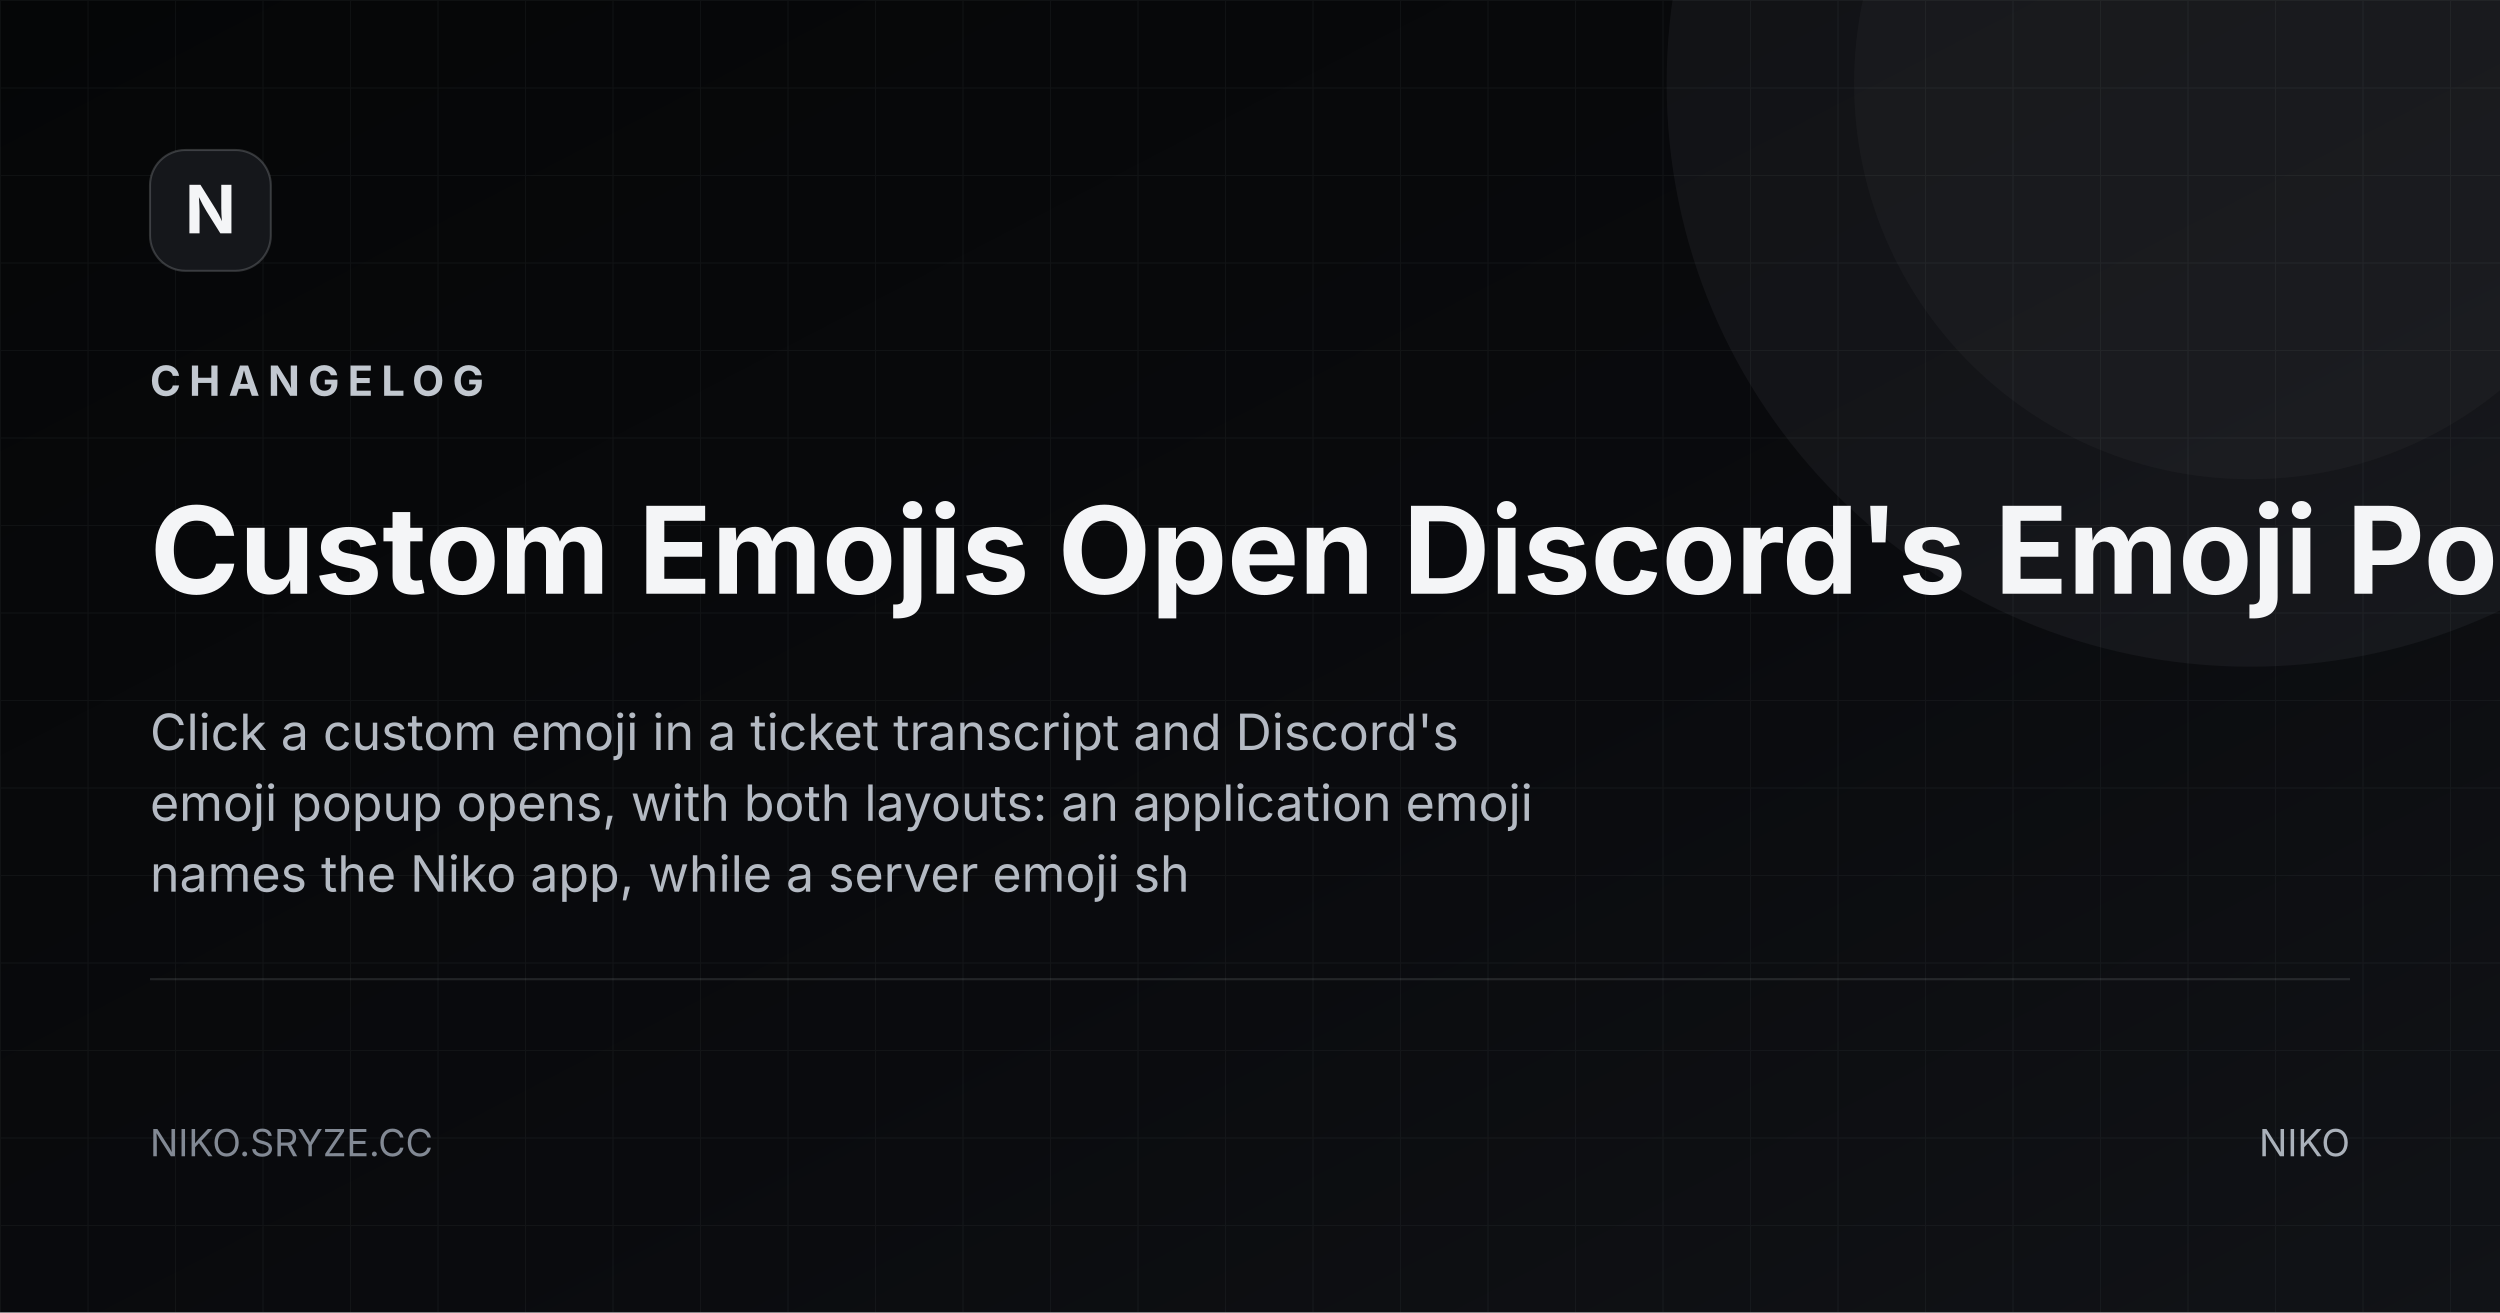
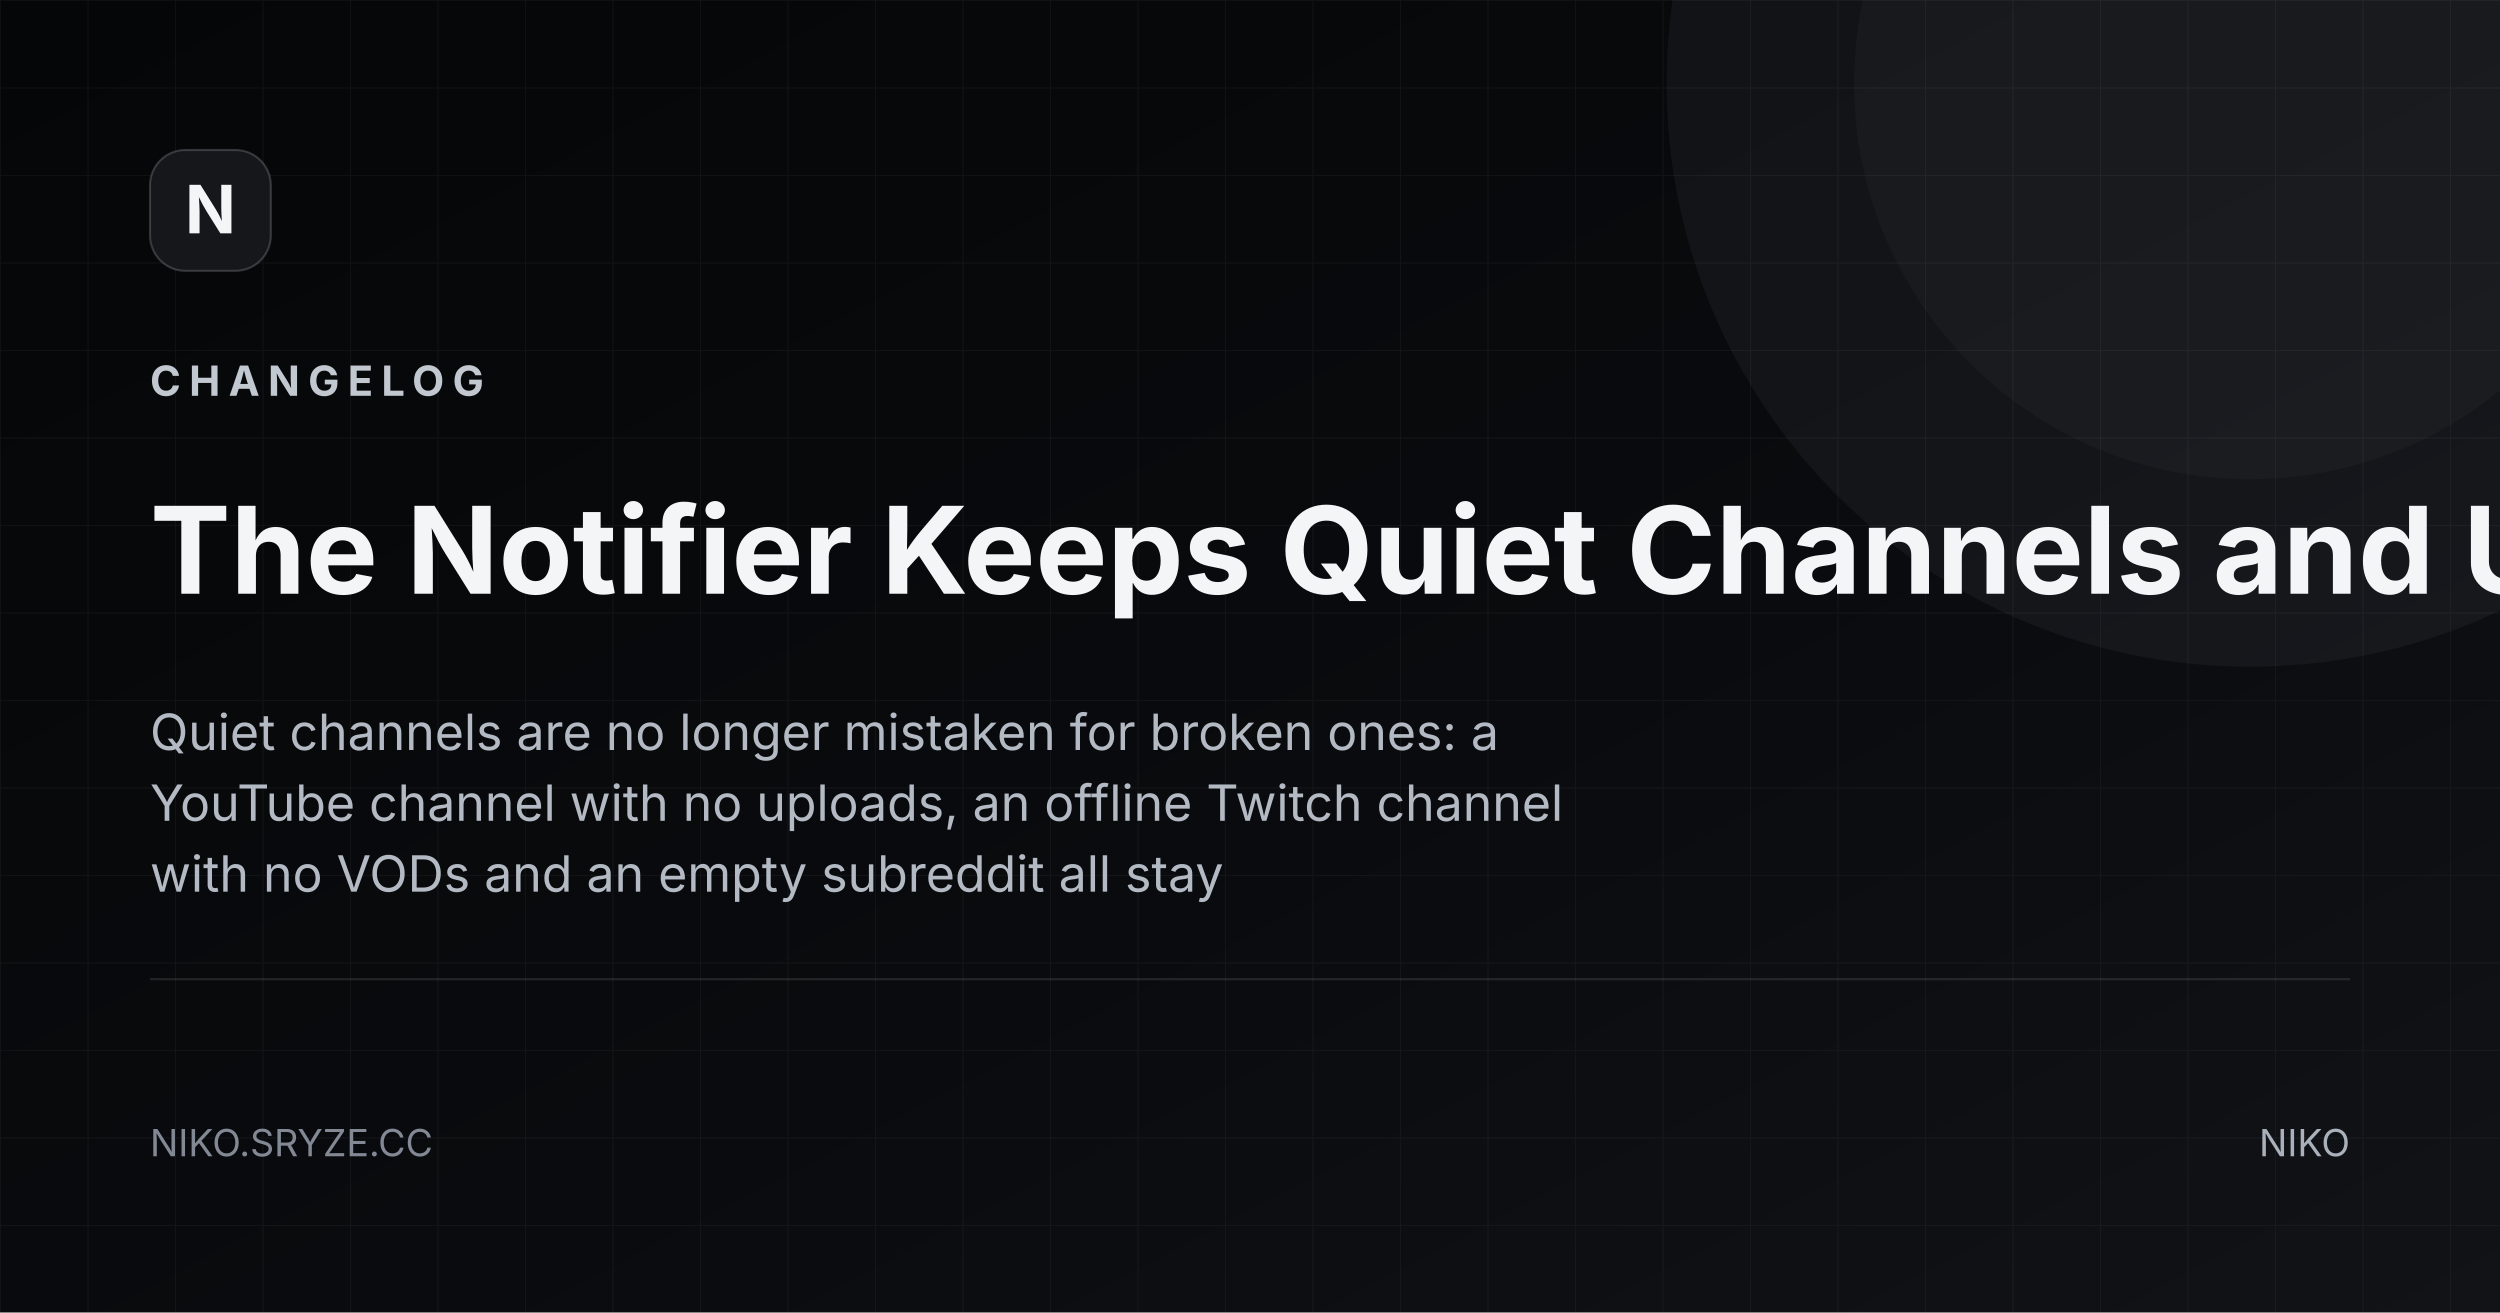
<svg xmlns="http://www.w3.org/2000/svg" width="1200" height="630" viewBox="0 0 1200 630">
  <defs>
    <linearGradient id="bg" x1="0" y1="0" x2="1" y2="1">
      <stop stop-color="#050607" />
      <stop offset=".58" stop-color="#0a0b0e" />
      <stop offset="1" stop-color="#111317" />
    </linearGradient>
    <pattern id="grid" width="42" height="42" patternUnits="userSpaceOnUse">
      <path d="M42 0H0V42" fill="none" stroke="#dce1e8" stroke-opacity=".045" />
    </pattern>
  </defs>
  <rect width="1200" height="630" fill="url(#bg)" />
  <rect width="1200" height="630" fill="url(#grid)" />
  <circle cx="1080" cy="40" r="280" fill="#aab1ba" fill-opacity=".065" />
  <circle cx="1080" cy="40" r="190" fill="#d5d9df" fill-opacity=".035" />
  <path d="M72 470H1128" stroke="#dce1e8" stroke-opacity=".12" />
  <rect x="72" y="72" width="58" height="58" rx="17" fill="#15171b" stroke="#dce1e8" stroke-opacity=".2" />
  <text x="101" y="112" text-anchor="middle" fill="#f4f5f7" font-family="Inter,sans-serif" font-size="32" font-weight="700">N</text>
  <text x="72" y="190" fill="#c2c8d0" font-family="Inter,sans-serif" font-size="20" font-weight="700" letter-spacing="4">CHANGELOG</text>
-   <text x="72" y="285" fill="#f4f5f7" font-family="Inter,sans-serif" font-size="58" font-weight="700">Custom Emojis Open Discord's Emoji Popup</text>
-   <text x="72" y="360" fill="#b4bac3" font-family="Inter,sans-serif" font-size="24">Click a custom emoji in a ticket transcript and Discord's</text>
-   <text x="72" y="394" fill="#b4bac3" font-family="Inter,sans-serif" font-size="24">emoji popup opens, with both layouts: an application emoji</text>
-   <text x="72" y="428" fill="#b4bac3" font-family="Inter,sans-serif" font-size="24">names the Niko app, while a server emoji sh</text>
+   <text x="72" y="285" fill="#f4f5f7" font-family="Inter,sans-serif" font-size="58" font-weight="700">The Notifier Keeps Quiet Channels and Uses Your Default Channel</text>
+   <text x="72" y="360" fill="#b4bac3" font-family="Inter,sans-serif" font-size="24">Quiet channels are no longer mistaken for broken ones: a</text>
+   <text x="72" y="394" fill="#b4bac3" font-family="Inter,sans-serif" font-size="24">YouTube channel with no uploads, an offline Twitch channel</text>
+   <text x="72" y="428" fill="#b4bac3" font-family="Inter,sans-serif" font-size="24">with no VODs and an empty subreddit all stay</text>
  <text x="72" y="555" fill="#828994" font-family="Inter,sans-serif" font-size="18">NIKO.SRYZE.CC</text>
  <text x="1128" y="555" text-anchor="end" fill="#aab1ba" font-family="Inter,sans-serif" font-size="18">NIKO</text>
</svg>
